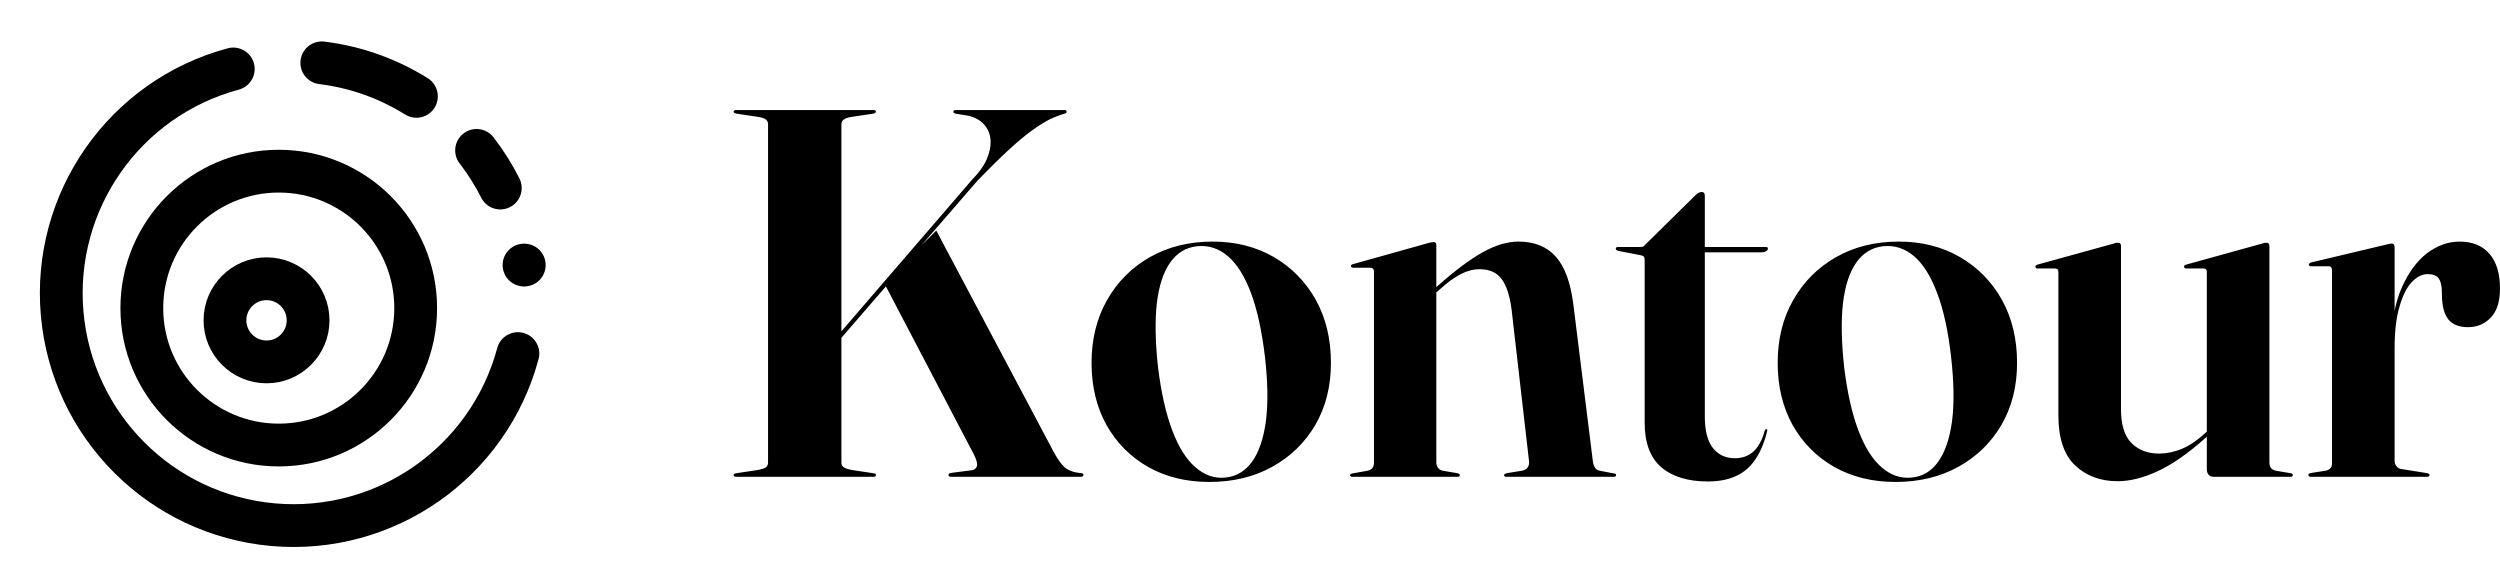
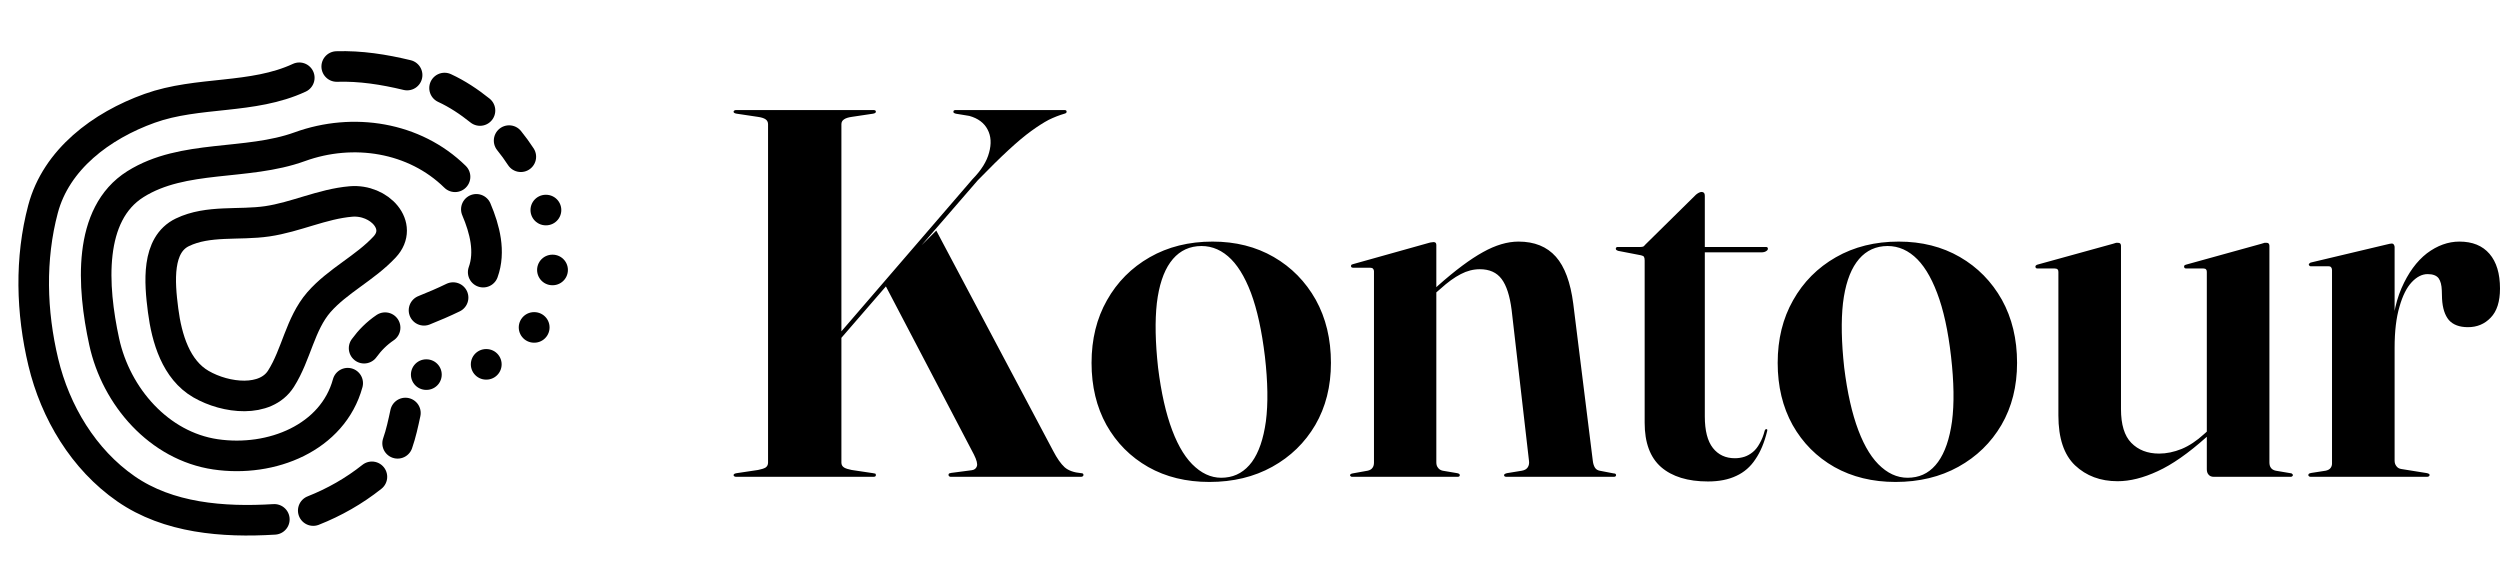
<svg xmlns="http://www.w3.org/2000/svg" viewBox="0 0 102.24 24" width="102.24" height="24" fill="none">
-   <g stroke="currentColor" stroke-width="1.75" stroke-linecap="round" stroke-linejoin="round">
-     <path d="M21.18 14.46A9.5 9.5 0 1 1 9.54 2.82" />
-     <path d="M13.16 2.57A9.5 9.5 0 0 1 17.03 3.94" />
-     <path d="M19.49 6.15A9.5 9.5 0 0 1 20.46 7.69" />
-     <path d="M21.43 10.84h.01" />
-     <circle cx="11.4" cy="12.6" r="5.6" />
-     <circle cx="10.9" cy="13.1" r="1.7" />
+   <g stroke="currentColor" stroke-width="1.25" stroke-linecap="round" stroke-linejoin="round">
+     <path d="M11.22 21.24c-2.1 .13-4.34-.05-6.07-1.25s-2.89-3.13-3.38-5.18s-.55-4.23-.01-6.26s2.38-3.41 4.36-4.12s4.21-.36 6.12-1.25M13.77 2.72c.97-.03 1.93 .12 2.88 .35M18.18 3.6c.52 .24 1 .56 1.45 .92M20.82 5.75c.17 .21 .33 .43 .48 .66M22.32 8.59h.01M22.59 11.04h.01M21.84 13.39h.01M19.88 14.9h.01M17.43 15.32h.01M16.58 16.89c-.09 .42-.18 .84-.32 1.24M15.21 19.5c-.73 .58-1.54 1.04-2.4 1.38" />
+     <path d="M14.22 15.67c-.61 2.23-3.11 3.25-5.41 2.91s-4.06-2.35-4.55-4.61s-.68-5.21 1.28-6.44s4.54-.74 6.72-1.53s4.69-.4 6.35 1.23M19.48 8.56c.35 .82 .58 1.74 .28 2.57M18.53 12.17c-.39 .19-.79 .36-1.19 .52M15.75 13.4c-.34 .23-.62 .51-.86 .84" />
+     <path d="M13.04 12.36c-.77 .89-.92 2.14-1.55 3.13s-2.25 .81-3.27 .22s-1.4-1.86-1.55-3.02s-.27-2.68 .79-3.19s2.31-.28 3.47-.45s2.25-.71 3.42-.81s2.18 1 1.38 1.86s-1.92 1.38-2.69 2.26z" />
  </g>
  <g transform="translate(30 0)">
    <g fill="currentColor">
      <path d="M3.85 14.2 9.77 7.33Q10.31 6.78 10.45 6.24Q10.6 5.7 10.39 5.3Q10.18 4.89 9.64 4.74L9.09 4.65Q9.03 4.63 9.01 4.62Q8.99 4.6 8.99 4.56Q8.99 4.54 9.01 4.52Q9.04 4.5 9.07 4.5H13.54Q13.58 4.5 13.6 4.52Q13.62 4.53 13.62 4.56Q13.62 4.6 13.6 4.62Q13.57 4.64 13.53 4.65Q13.22 4.74 12.89 4.9Q12.57 5.07 12.17 5.36Q11.77 5.65 11.24 6.14Q10.72 6.62 9.99 7.37L3.93 14.37ZM6.15 11.56 8.29 9.43 13.07 18.44Q13.31 18.9 13.54 19.11Q13.77 19.31 14.21 19.35Q14.26 19.35 14.29 19.37Q14.31 19.4 14.31 19.42Q14.31 19.46 14.28 19.48Q14.25 19.5 14.2 19.5H8.88Q8.85 19.5 8.82 19.48Q8.79 19.46 8.79 19.42Q8.79 19.38 8.82 19.36Q8.85 19.35 8.9 19.34L9.74 19.23Q9.9 19.21 9.95 19.07Q10 18.93 9.83 18.59ZM4.41 18.92Q4.41 19.05 4.52 19.12Q4.62 19.18 4.83 19.22L5.7 19.35Q5.77 19.36 5.8 19.37Q5.82 19.39 5.82 19.43Q5.82 19.46 5.8 19.48Q5.77 19.5 5.72 19.5H0.11Q0.06 19.5 0.03 19.48Q0 19.46 0 19.43Q0 19.37 0.13 19.35L1 19.22Q1.21 19.18 1.31 19.12Q1.41 19.05 1.41 18.92V5.08Q1.41 4.95 1.31 4.88Q1.21 4.81 1 4.78L0.13 4.65Q0 4.63 0 4.57Q0 4.54 0.03 4.52Q0.06 4.5 0.11 4.5H5.72Q5.77 4.5 5.8 4.52Q5.82 4.54 5.82 4.57Q5.82 4.63 5.7 4.65L4.83 4.78Q4.62 4.81 4.52 4.88Q4.41 4.95 4.41 5.08ZM19.59 9.88Q21 9.88 22.09 10.51Q23.18 11.14 23.81 12.26Q24.43 13.38 24.43 14.84Q24.43 16.28 23.79 17.38Q23.15 18.47 22.03 19.09Q20.91 19.71 19.46 19.71Q18.04 19.71 16.96 19.1Q15.87 18.48 15.25 17.38Q14.64 16.28 14.64 14.84Q14.64 13.39 15.27 12.28Q15.9 11.16 17.02 10.52Q18.14 9.88 19.59 9.88ZM20.11 19.53Q20.77 19.47 21.2 18.89Q21.62 18.31 21.77 17.23Q21.91 16.15 21.73 14.58Q21.54 13 21.16 11.98Q20.77 10.95 20.22 10.48Q19.66 10 18.96 10.07Q18.28 10.14 17.86 10.73Q17.44 11.32 17.31 12.4Q17.19 13.48 17.36 15.03Q17.55 16.57 17.94 17.6Q18.33 18.63 18.89 19.11Q19.45 19.6 20.11 19.53ZM28.74 10.02V18.91Q28.74 19.05 28.81 19.13Q28.87 19.22 29 19.25L29.59 19.35Q29.7 19.37 29.7 19.43Q29.7 19.5 29.61 19.5H25.29Q25.26 19.5 25.24 19.48Q25.21 19.46 25.21 19.43Q25.21 19.41 25.24 19.39Q25.26 19.37 25.32 19.36L25.93 19.25Q26.07 19.22 26.13 19.13Q26.19 19.05 26.19 18.92V11.09Q26.19 11.03 26.15 10.99Q26.12 10.95 26.04 10.95H25.35Q25.3 10.95 25.27 10.93Q25.25 10.91 25.25 10.88Q25.25 10.84 25.28 10.82Q25.3 10.81 25.34 10.8L28.41 9.94Q28.51 9.91 28.55 9.91Q28.59 9.9 28.63 9.9Q28.69 9.9 28.72 9.94Q28.74 9.97 28.74 10.02ZM28.53 12.14 28.43 12.03 28.81 11.68Q29.87 10.74 30.65 10.31Q31.42 9.88 32.1 9.88Q33.08 9.88 33.63 10.5Q34.17 11.11 34.34 12.42L35.14 18.85Q35.16 19.02 35.23 19.13Q35.3 19.24 35.47 19.26L35.99 19.36Q36.04 19.36 36.07 19.38Q36.09 19.4 36.09 19.43Q36.09 19.46 36.07 19.48Q36.04 19.5 36 19.5H31.61Q31.51 19.5 31.51 19.43Q31.51 19.38 31.63 19.35L32.24 19.25Q32.41 19.22 32.48 19.11Q32.55 19 32.53 18.85L31.82 12.68Q31.71 11.81 31.41 11.41Q31.11 11.01 30.52 11.01Q30.12 11.01 29.74 11.21Q29.35 11.41 28.91 11.81ZM37.11 10.44 36.18 10.26Q36.12 10.24 36.1 10.22Q36.08 10.2 36.08 10.17Q36.08 10.14 36.1 10.12Q36.12 10.1 36.15 10.1H37.09Q37.16 10.1 37.21 10.08Q37.25 10.05 37.29 10L39.36 7.96Q39.42 7.91 39.48 7.88Q39.54 7.85 39.59 7.85Q39.65 7.85 39.69 7.89Q39.72 7.93 39.72 8.01V17.03Q39.72 17.9 40.05 18.32Q40.38 18.74 40.95 18.74Q41.15 18.74 41.34 18.68Q41.52 18.62 41.68 18.49Q41.84 18.36 41.96 18.14Q42.09 17.92 42.17 17.61Q42.19 17.55 42.24 17.55Q42.29 17.55 42.27 17.63Q42.1 18.33 41.79 18.78Q41.49 19.24 41.01 19.46Q40.53 19.69 39.85 19.69Q38.61 19.69 37.93 19.1Q37.26 18.51 37.26 17.29V10.65Q37.26 10.55 37.23 10.5Q37.2 10.46 37.11 10.44ZM38.94 10.32 39.01 10.1H42.2Q42.25 10.1 42.27 10.11Q42.3 10.13 42.3 10.17Q42.3 10.23 42.23 10.27Q42.16 10.32 42.03 10.32ZM47.65 9.88Q49.06 9.88 50.15 10.51Q51.24 11.14 51.87 12.26Q52.49 13.38 52.49 14.84Q52.49 16.28 51.85 17.38Q51.21 18.47 50.09 19.09Q48.97 19.71 47.52 19.71Q46.11 19.71 45.02 19.1Q43.93 18.48 43.31 17.38Q42.7 16.28 42.7 14.84Q42.7 13.39 43.33 12.28Q43.96 11.16 45.08 10.52Q46.2 9.88 47.65 9.88ZM48.18 19.53Q48.84 19.47 49.26 18.89Q49.68 18.31 49.83 17.23Q49.97 16.15 49.79 14.58Q49.61 13 49.22 11.98Q48.83 10.95 48.28 10.48Q47.72 10 47.02 10.07Q46.34 10.14 45.92 10.73Q45.5 11.32 45.37 12.4Q45.25 13.48 45.42 15.03Q45.61 16.57 46 17.6Q46.39 18.63 46.95 19.11Q47.51 19.6 48.18 19.53ZM60.25 19.19V17.78V17.72V11.12Q60.25 11.05 60.22 11.02Q60.19 10.98 60.11 10.98H59.41Q59.36 10.98 59.34 10.96Q59.32 10.93 59.32 10.9Q59.32 10.87 59.34 10.85Q59.37 10.83 59.41 10.82L62.48 9.97Q62.57 9.94 62.61 9.93Q62.65 9.93 62.7 9.93Q62.75 9.93 62.78 9.96Q62.81 10 62.81 10.05V18.91Q62.81 19.05 62.87 19.13Q62.93 19.22 63.07 19.25L63.66 19.35Q63.72 19.35 63.74 19.38Q63.77 19.4 63.77 19.43Q63.77 19.46 63.74 19.48Q63.72 19.5 63.68 19.5H60.54Q60.4 19.5 60.33 19.42Q60.25 19.34 60.25 19.19ZM54.18 16.99V11.12Q54.18 11.05 54.15 11.02Q54.11 10.98 54.03 10.98H53.33Q53.28 10.98 53.26 10.96Q53.24 10.93 53.24 10.9Q53.24 10.87 53.27 10.85Q53.29 10.83 53.33 10.82L56.41 9.97Q56.51 9.94 56.54 9.93Q56.58 9.93 56.62 9.93Q56.68 9.93 56.71 9.96Q56.74 10 56.74 10.05V16.73Q56.74 17.68 57.16 18.11Q57.59 18.55 58.3 18.55Q58.75 18.55 59.22 18.36Q59.68 18.17 60.14 17.75L60.51 17.42L60.62 17.53L60.23 17.88Q59.12 18.87 58.24 19.27Q57.36 19.68 56.6 19.68Q55.55 19.68 54.86 19.03Q54.18 18.38 54.18 16.99ZM67.8 14.15Q67.8 12.74 68.21 11.79Q68.62 10.85 69.25 10.36Q69.89 9.88 70.58 9.88Q71.38 9.88 71.81 10.38Q72.24 10.88 72.24 11.8Q72.24 12.6 71.86 12.99Q71.49 13.38 70.93 13.38Q70.41 13.38 70.15 13.09Q69.9 12.79 69.87 12.22L69.86 11.88Q69.85 11.55 69.73 11.38Q69.6 11.21 69.28 11.21Q68.94 11.21 68.63 11.54Q68.32 11.87 68.13 12.54Q67.93 13.21 67.93 14.22ZM67.93 10.1V13.66V18.84Q67.93 18.97 68 19.06Q68.07 19.16 68.2 19.18L69.26 19.35Q69.32 19.37 69.34 19.38Q69.36 19.4 69.36 19.43Q69.36 19.46 69.33 19.48Q69.3 19.5 69.25 19.5H64.5Q64.46 19.5 64.43 19.48Q64.4 19.45 64.4 19.43Q64.4 19.4 64.43 19.37Q64.47 19.35 64.53 19.34L65.11 19.25Q65.25 19.22 65.31 19.14Q65.37 19.06 65.37 18.96V11.05Q65.37 10.98 65.34 10.94Q65.31 10.89 65.23 10.89H64.5Q64.47 10.89 64.45 10.87Q64.42 10.84 64.42 10.82Q64.42 10.79 64.45 10.77Q64.47 10.74 64.53 10.73L67.6 10Q67.68 9.98 67.73 9.97Q67.77 9.96 67.81 9.96Q67.88 9.96 67.9 10.01Q67.93 10.05 67.93 10.1Z" />
    </g>
  </g>
</svg>
